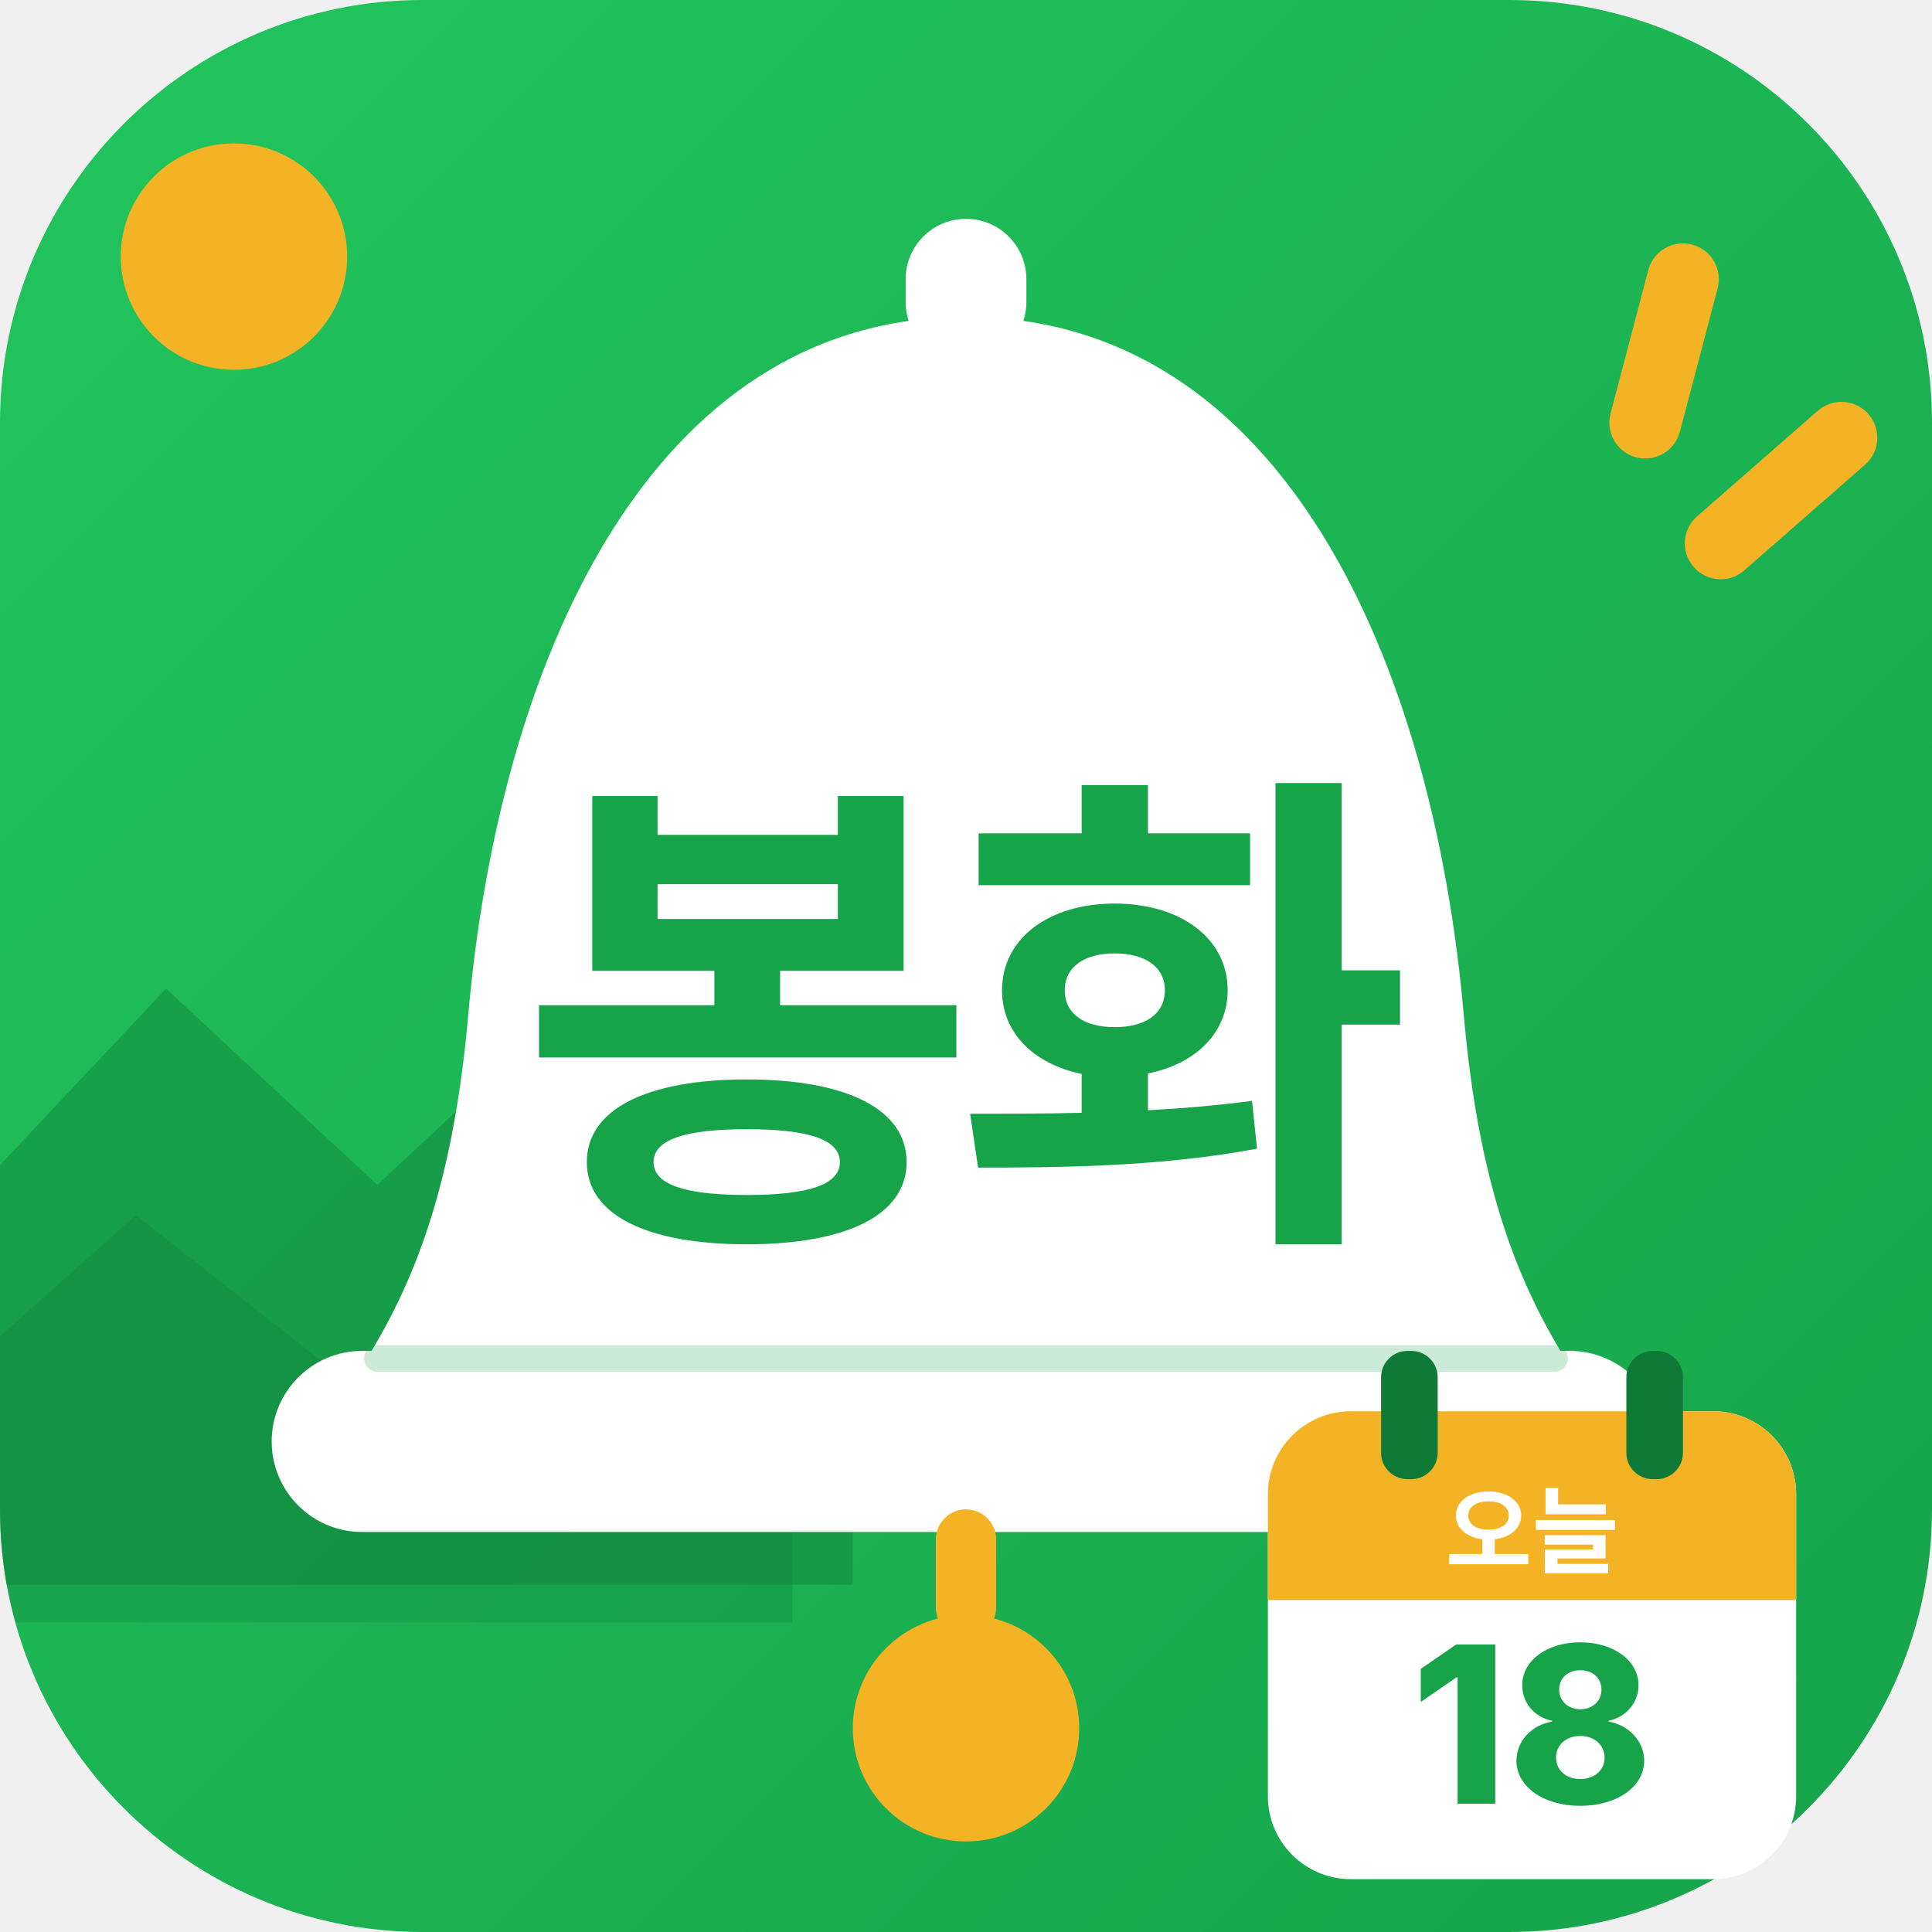
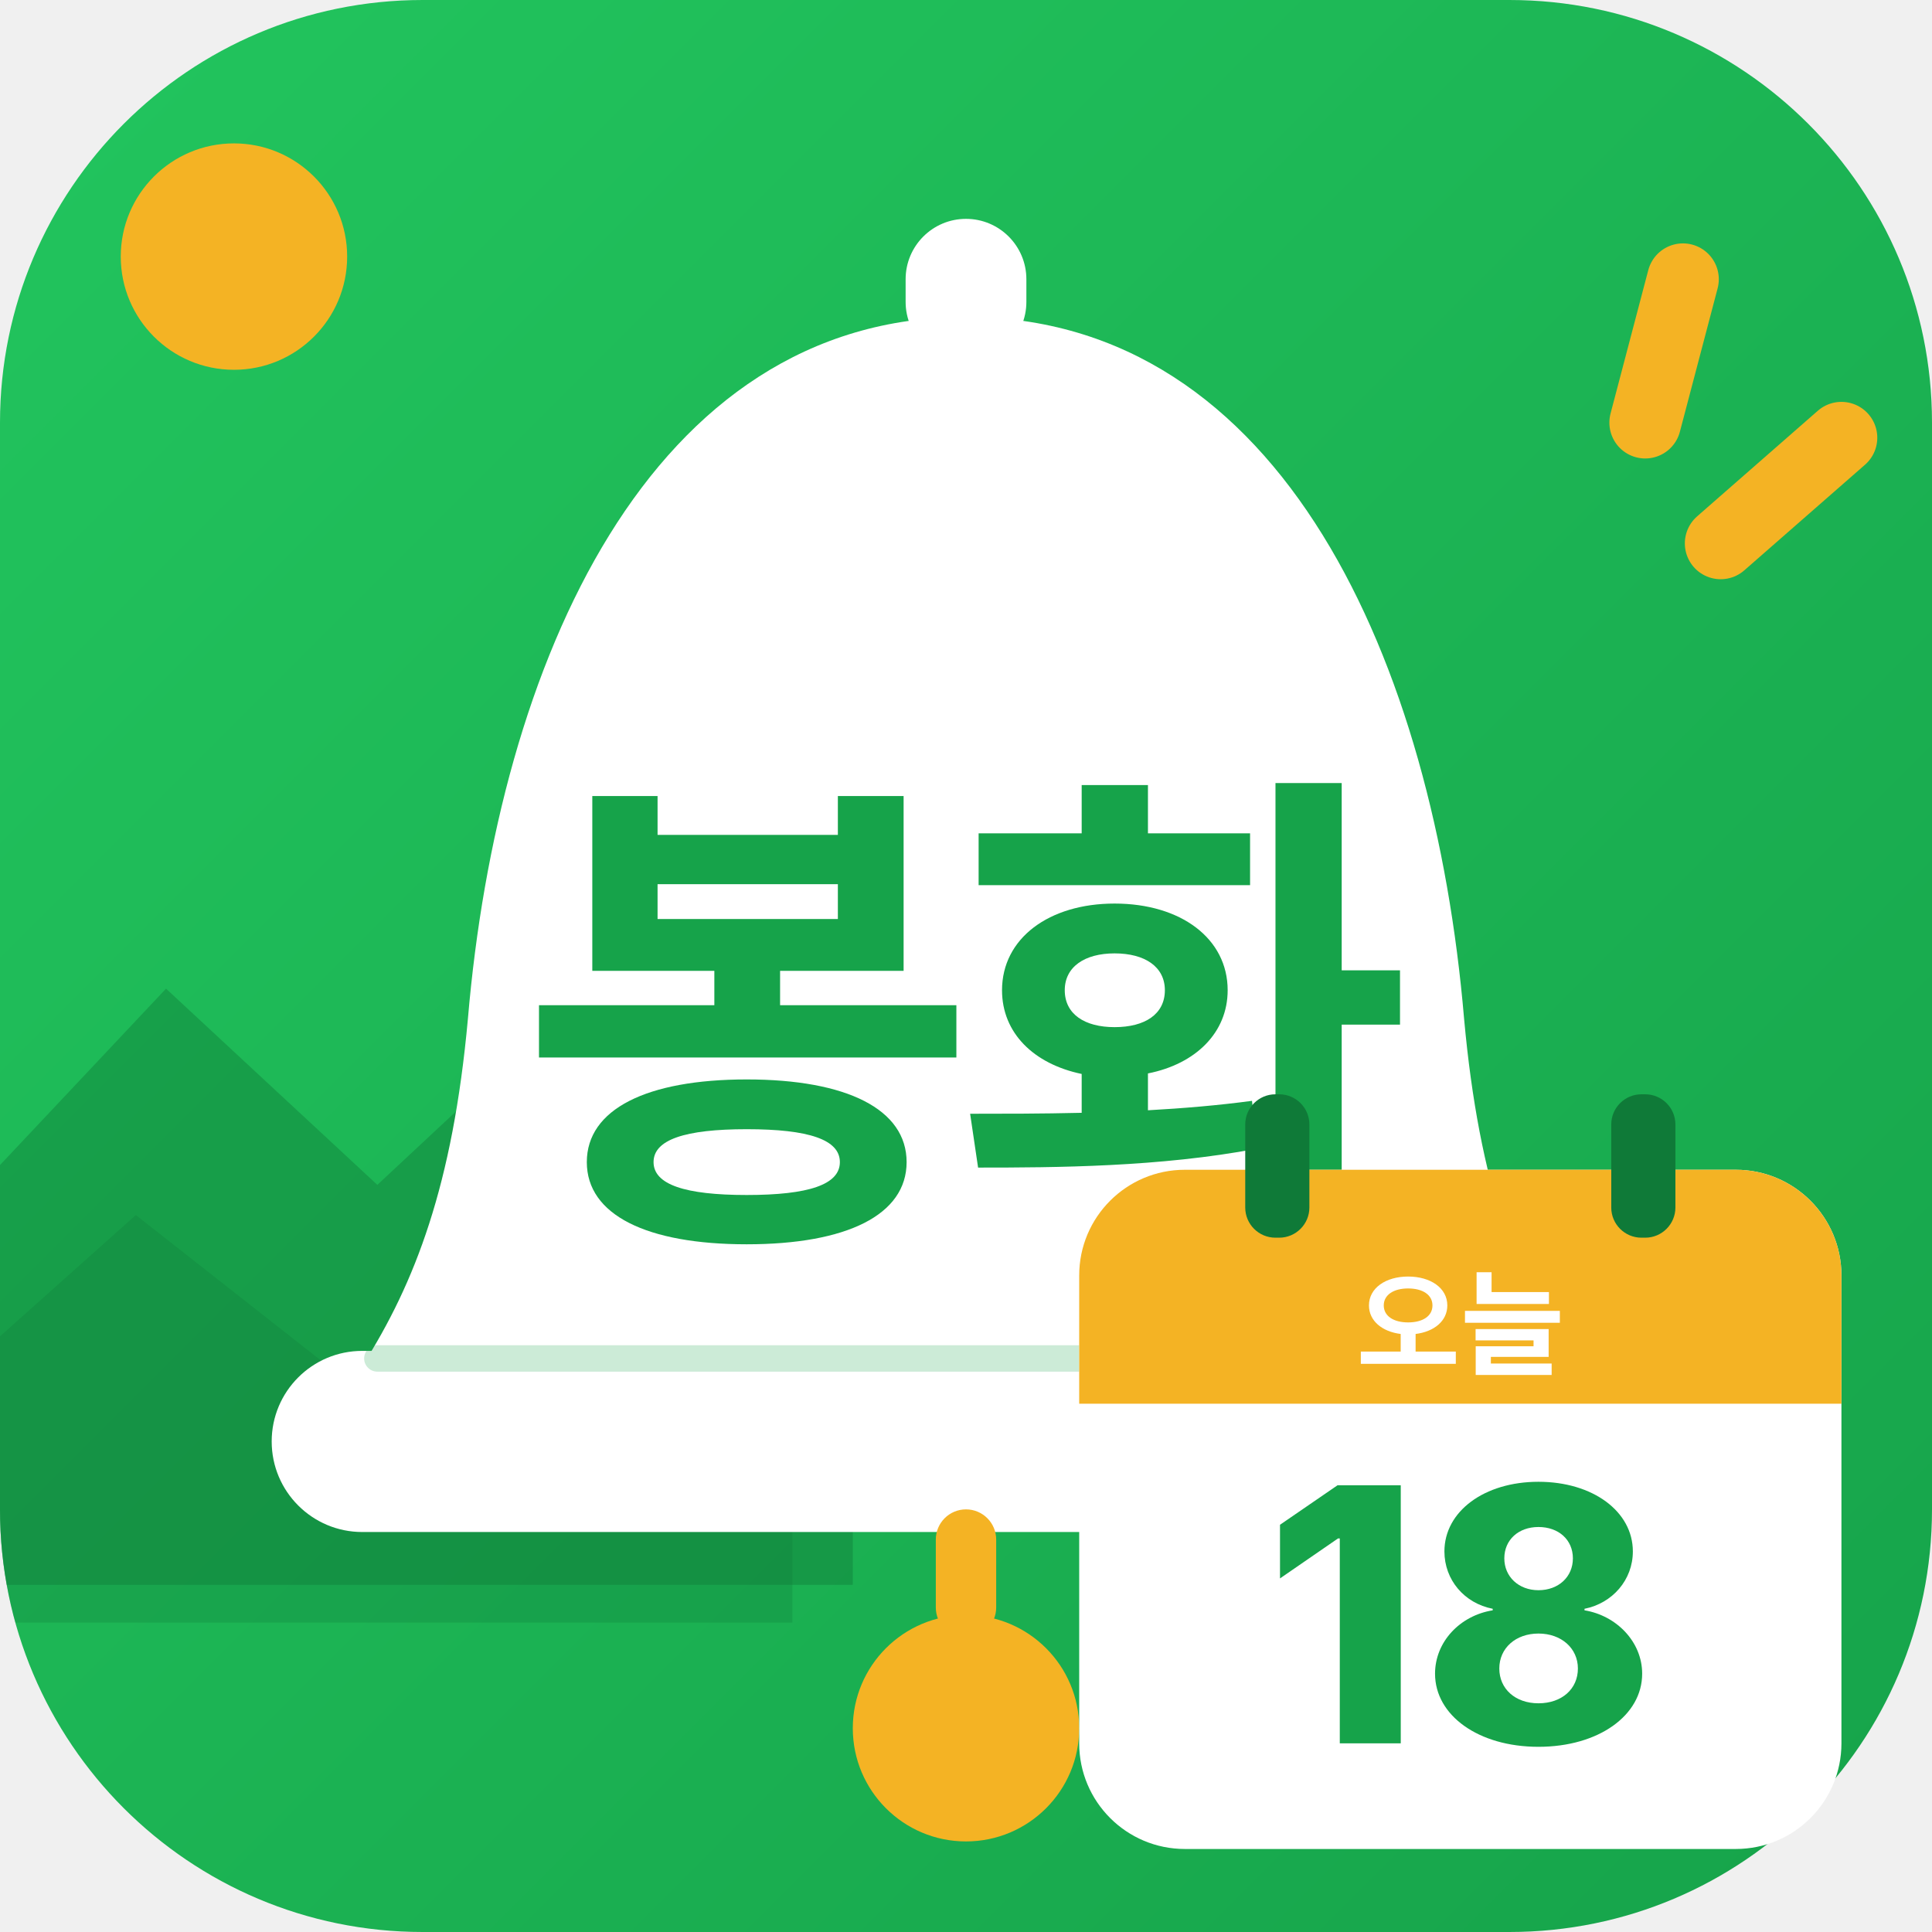
<svg xmlns="http://www.w3.org/2000/svg" viewBox="0 0 512 512">
  <defs>
    <linearGradient id="bg" x1="0" y1="0" x2="1" y2="1">
      <stop offset="0" stop-color="#22C55E" />
      <stop offset="1" stop-color="#16A34A" />
    </linearGradient>
    <clipPath id="round">
      <rect width="512" height="512" rx="112" />
    </clipPath>
  </defs>
  <rect width="512" height="512" rx="112" fill="url(#bg)" />
  <g clip-path="url(#round)">
    <circle cx="62" cy="68" r="30" fill="#F4B324" />
    <path d="M-20 330 L44 262 L100 314 L160 258 L226 330 L226 420 L-20 420Z" fill="#0F7A38" opacity=".42" />
    <path d="M-20 372 L36 322 L92 366 L146 320 L210 378 L210 430 L-20 430Z" fill="#0F7A38" opacity=".28" />
  </g>
  <g stroke="#F4B324" stroke-width="19" stroke-linecap="round">
    <path d="M446 74 L436 112" />
    <path d="M488 116 L456 144" />
  </g>
  <rect x="240" y="58" width="32" height="38" rx="16" fill="#fff" />
  <path d="M256 84c-84 0-124 92-132 186-4 44-14 70-28 92h320c-14-22-24-48-28-92-8-94-48-186-132-186Z" fill="#fff" />
  <rect x="72" y="358" width="368" height="48" rx="24" fill="#fff" />
  <path d="M100 360H412" stroke="#16A34A" stroke-width="7" stroke-linecap="round" opacity=".22" />
  <rect x="248" y="400" width="16" height="34" rx="8" fill="#F4B324" />
  <circle cx="256" cy="458" r="30" fill="#F4B324" />
  <text x="256" y="318" font-family="-apple-system,'Apple SD Gothic Neo','Noto Sans KR',sans-serif" font-size="132" font-weight="800" fill="#16A34A" text-anchor="middle" letter-spacing="-6">봉화</text>
  <g>
-     <rect x="336" y="374" width="140" height="124" rx="22" fill="#fff" />
-     <path d="M336 396a22 22 0 0 1 22-22h96a22 22 0 0 1 22 22v28H336Z" fill="#F4B324" />
-     <rect x="366" y="358" width="15" height="34" rx="7" fill="#0F7A38" />
-     <rect x="431" y="358" width="15" height="34" rx="7" fill="#0F7A38" />
-     <text x="406" y="415" font-family="-apple-system,'Apple SD Gothic Neo','Noto Sans KR',sans-serif" font-size="25" font-weight="800" fill="#fff" text-anchor="middle">오늘</text>
-     <text x="406" y="478" font-family="-apple-system,'Apple SD Gothic Neo','Noto Sans KR',sans-serif" font-size="58" font-weight="800" fill="#16A34A" text-anchor="middle">18</text>
+     <rect x="286" y="310" width="202" height="180" rx="28" fill="#fff" />
+     <path d="M286 338a28 28 0 0 1 28-28h146a28 28 0 0 1 28 28v34H286Z" fill="#F4B324" />
+     <rect x="330" y="290" width="17" height="38" rx="8" fill="#0F7A38" />
+     <rect x="427" y="290" width="17" height="38" rx="8" fill="#0F7A38" />
+     <text x="387" y="362" font-family="-apple-system,'Apple SD Gothic Neo','Noto Sans KR',sans-serif" font-size="30" font-weight="800" fill="#fff" text-anchor="middle">오늘</text>
+     <text x="387" y="462" font-family="-apple-system,'Apple SD Gothic Neo','Noto Sans KR',sans-serif" font-size="94" font-weight="800" fill="#16A34A" text-anchor="middle">18</text>
  </g>
</svg>
